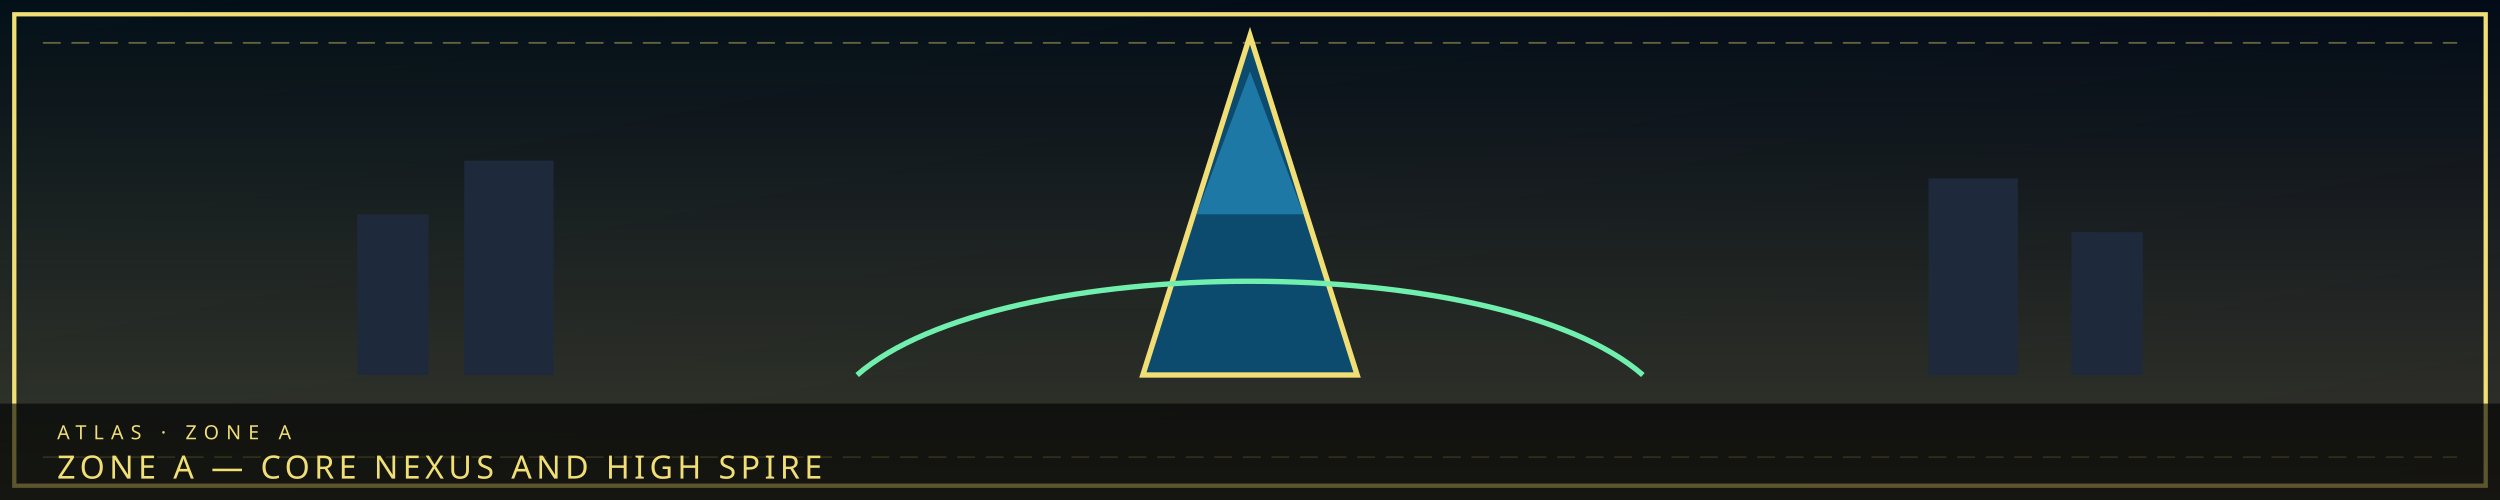
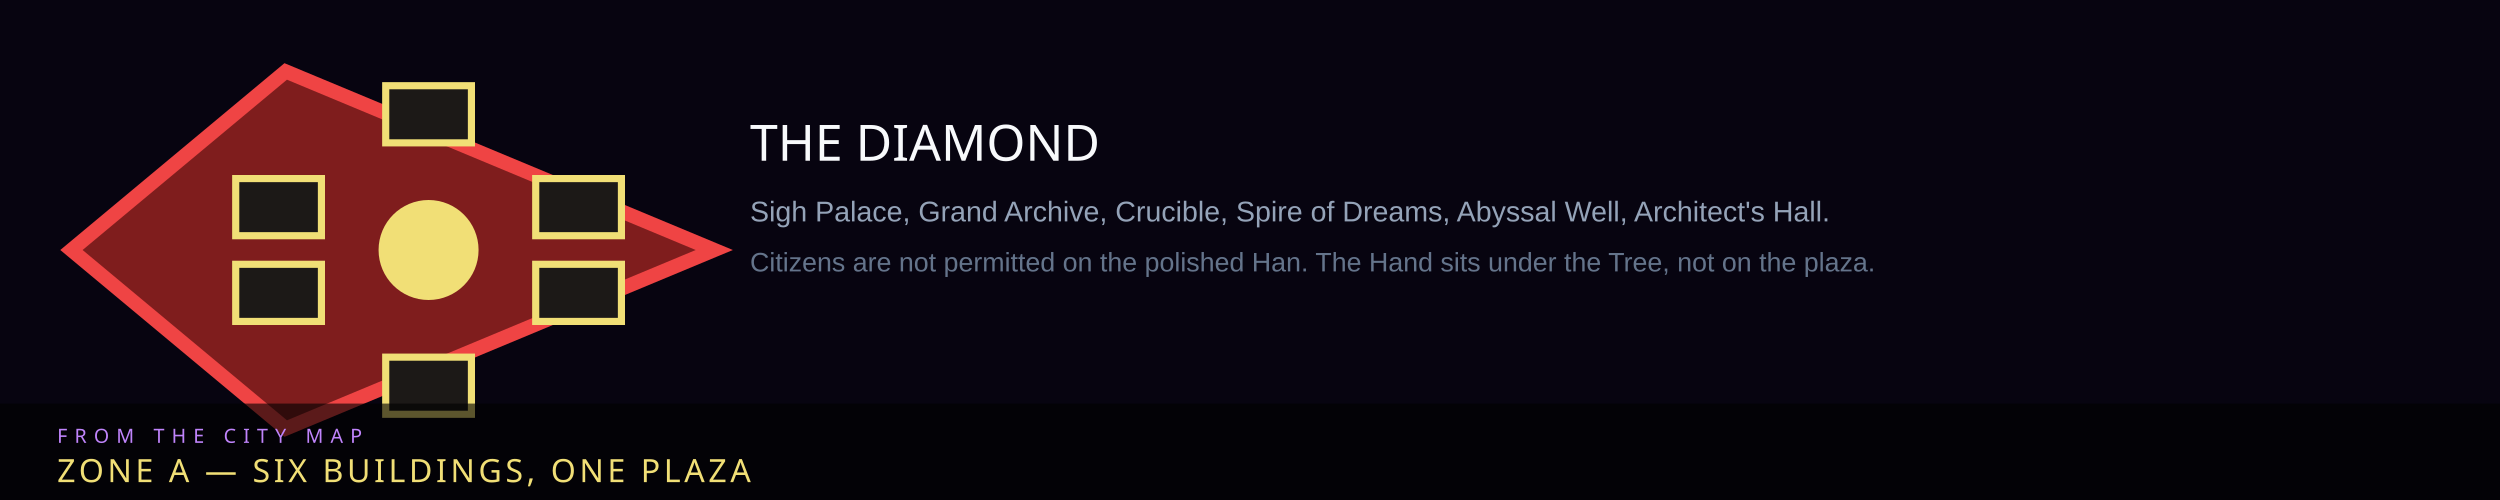
- <svg xmlns="http://www.w3.org/2000/svg" viewBox="0 0 1400 280" width="1400" height="280" role="img" aria-label="ZONE A  —  CORE NEXUS AND HIGH SPIRE">
-   <defs>
-     <linearGradient id="bgzoneab" x1="0" y1="0" x2="1" y2="1">
-       <stop offset="0" stop-color="#031018" />
-       <stop offset="1" stop-color="#020617" />
-     </linearGradient>
-     <linearGradient id="fdzoneab" x1="0" y1="0" x2="0" y2="1">
-       <stop offset="0" stop-color="#f1df76" stop-opacity="0" />
-       <stop offset="1" stop-color="#f1df76" stop-opacity=".22" />
-     </linearGradient>
-   </defs>
-   <rect width="1400" height="280" fill="url(#bgzoneab)" />
-   <rect width="1400" height="280" fill="url(#fdzoneab)" />
-   <polygon points="8,8 1392,8 1392,272 8,272" fill="none" stroke="#f1df76" stroke-width="2.4" />
-   <line x1="24" y1="24" x2="1376" y2="24" stroke="#f1df76" stroke-width="1" stroke-dasharray="10 6" opacity=".4" />
-   <line x1="24" y1="256" x2="1376" y2="256" stroke="#f1df76" stroke-width="1" stroke-dasharray="10 6" opacity=".4" />
-   <path d="M700 20 L760 210 L640 210 Z" fill="#0c4a6e" stroke="#f1df76" stroke-width="3" />
-   <path d="M700 40 L730 120 L670 120 Z" fill="#38bdf8" opacity=".4" />
-   <rect x="200" y="120" width="40" height="90" fill="#1e293b" />
-   <rect x="260" y="90" width="50" height="120" fill="#1e293b" />
-   <rect x="1080" y="100" width="50" height="110" fill="#1e293b" />
-   <rect x="1160" y="130" width="40" height="80" fill="#1e293b" />
-   <path d="M480 210 C560 140 840 140 920 210" fill="none" stroke="#71efaf" stroke-width="3" />
+ <svg xmlns="http://www.w3.org/2000/svg" viewBox="0 0 1400 280" width="1400" height="280" role="img" aria-label="Zone A diamond of six buildings">
+   <rect width="1400" height="280" fill="#070410" />
+   <polygon points="80,40 320,140 80,240 -40,140" transform="translate(80,0)" fill="#7f1d1d" stroke="#ef4444" stroke-width="8" />
+   <circle cx="240" cy="140" r="28" fill="#f1df76" />
+   <g fill="#1c1917" stroke="#f1df76" stroke-width="4">
+     <rect x="216" y="48" width="48" height="32" />
+     <rect x="300" y="100" width="48" height="32" />
+     <rect x="300" y="148" width="48" height="32" />
+     <rect x="216" y="200" width="48" height="32" />
+     <rect x="132" y="148" width="48" height="32" />
+     <rect x="132" y="100" width="48" height="32" />
+   </g>
+   <text x="420" y="90" fill="#f8fafc" font-family="Impact, Arial Black, sans-serif" font-size="28">THE DIAMOND</text>
+   <text x="420" y="124" fill="#94a3b8" font-family="Arial" font-size="16">Sigh Palace, Grand Archive, Crucible, Spire of Dreams, Abyssal Well, Architect's Hall.</text>
+   <text x="420" y="152" fill="#64748b" font-family="Arial" font-size="15">Citizens are not permitted on the polished Han. The Hand sits under the Tree, not on the plaza.</text>
  <rect x="0" y="226" width="1400" height="54" fill="#000" opacity=".62" />
-   <text x="32" y="246" fill="#f1df76" font-family="Impact, Arial Black, sans-serif" font-size="11" letter-spacing="4">ATLAS  ·  ZONE A</text>
-   <text x="32" y="268" fill="#f1df76" font-family="Impact, Arial Black, sans-serif" font-size="18" letter-spacing="2.5">ZONE A  —  CORE NEXUS AND HIGH SPIRE</text>
+   <text x="32" y="248" fill="#c084fc" font-family="Impact, Arial Black, sans-serif" font-size="11" letter-spacing="4">FROM THE CITY MAP</text>
+   <text x="32" y="270" fill="#f1df76" font-family="Impact, Arial Black, sans-serif" font-size="18" letter-spacing="2">ZONE A  —  SIX BUILDINGS, ONE PLAZA</text>
</svg>
